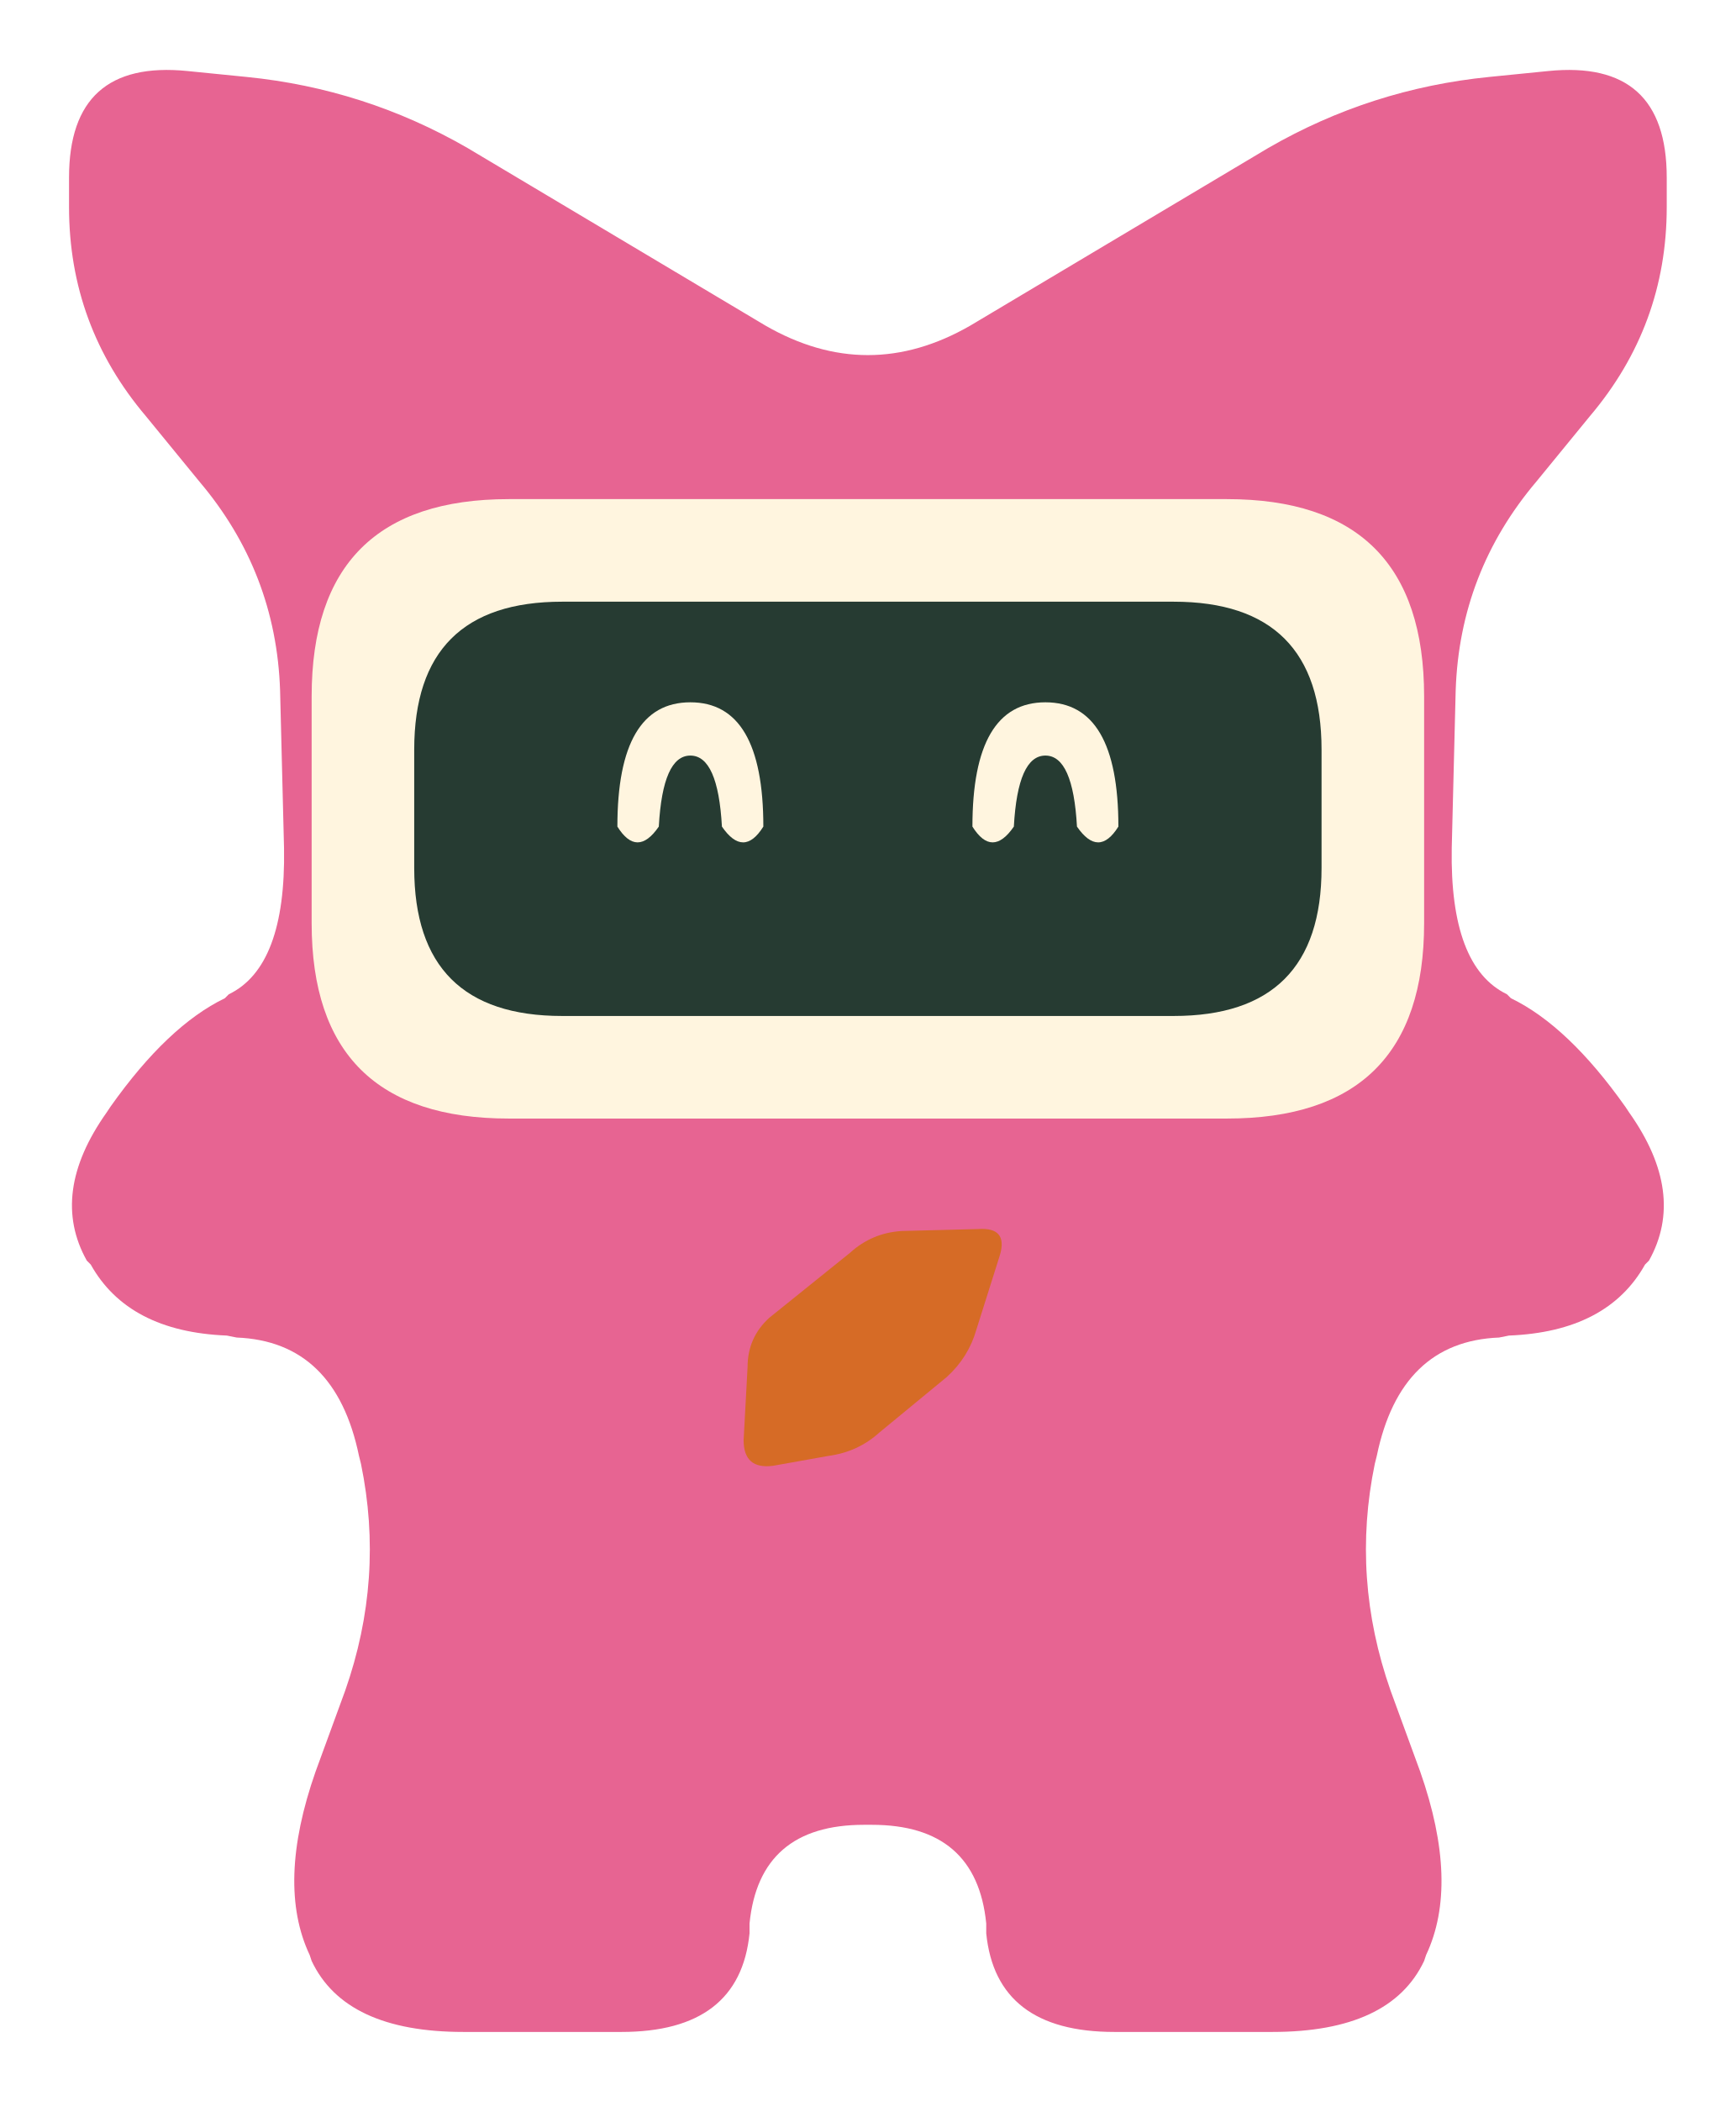
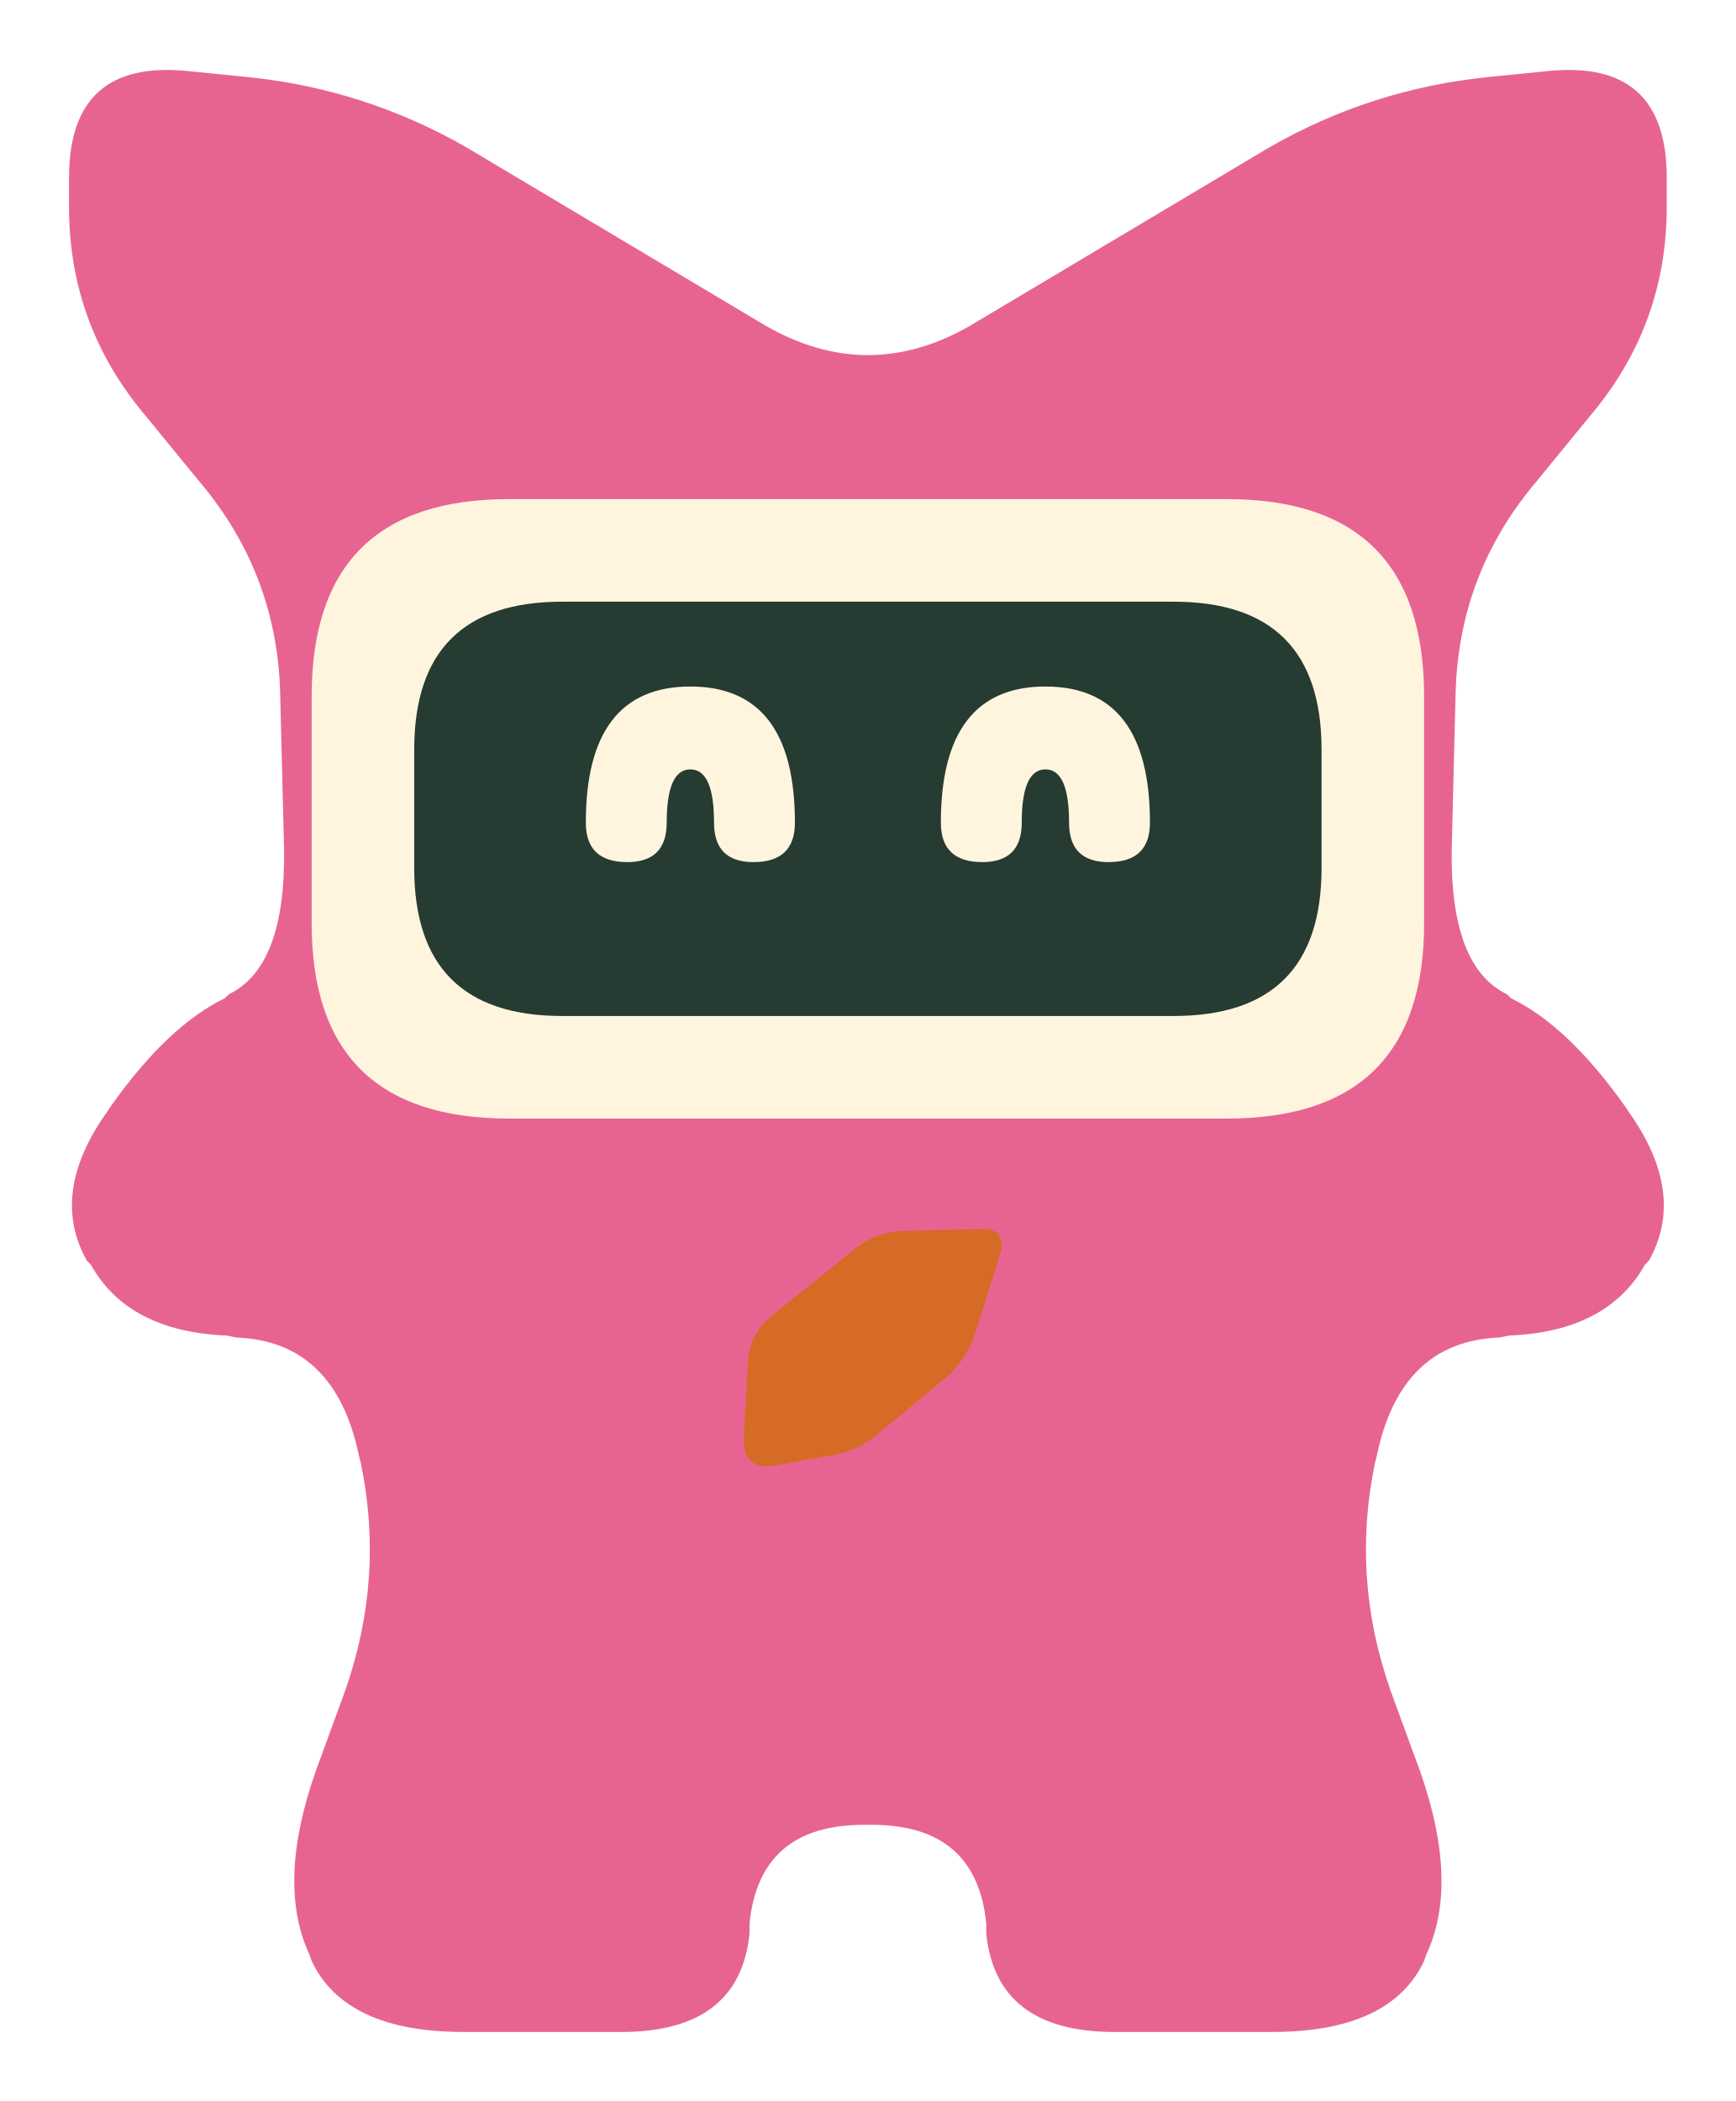
<svg xmlns="http://www.w3.org/2000/svg" viewBox="-0.44 -1.03 0.88 1.065" role="img" aria-label="Sowers bud color graphic">
  <g transform="scale(1,-1)">
    <path d="M -0.282 0.036 Q -0.265 0 -0.205 0 L -0.125 0 Q -0.065 0 -0.06 0.05 L -0.06 0.055 Q -0.055 0.105 -0.002 0.105 L 0.002 0.105 Q 0.055 0.105 0.06 0.055 L 0.06 0.05 Q 0.065 0 0.125 0 L 0.205 0 Q 0.265 0 0.282 0.036 L 0.283 0.039 Q 0.3 0.075 0.28 0.132 L 0.265 0.173 Q 0.245 0.23 0.257 0.288 L 0.258 0.292 Q 0.27 0.35 0.32 0.352 L 0.325 0.353 Q 0.375 0.355 0.394 0.389 L 0.396 0.391 Q 0.415 0.425 0.386 0.466 L 0.384 0.469 Q 0.355 0.51 0.326 0.524 L 0.324 0.526 Q 0.295 0.54 0.296 0.6 L 0.298 0.68 Q 0.3 0.74 0.339 0.786 L 0.366 0.819 Q 0.405 0.865 0.405 0.925 L 0.405 0.94 Q 0.405 1 0.345 0.994 L 0.315 0.991 Q 0.255 0.985 0.203 0.955 L 0.052 0.865 Q 0 0.835 -0.052 0.865 L -0.203 0.955 Q -0.255 0.985 -0.315 0.991 L -0.345 0.994 Q -0.405 1 -0.405 0.94 L -0.405 0.925 Q -0.405 0.865 -0.366 0.819 L -0.339 0.786 Q -0.3 0.74 -0.298 0.68 L -0.296 0.6 Q -0.295 0.54 -0.324 0.526 L -0.326 0.524 Q -0.355 0.51 -0.384 0.469 L -0.386 0.466 Q -0.415 0.425 -0.396 0.391 L -0.394 0.389 Q -0.375 0.355 -0.325 0.353 L -0.32 0.352 Q -0.27 0.35 -0.258 0.292 L -0.257 0.288 Q -0.245 0.23 -0.265 0.173 L -0.28 0.132 Q -0.3 0.075 -0.283 0.039 Z" fill="#e76492" />
    <path d="M -0.182 0.463 Q -0.282 0.463 -0.282 0.562 L -0.282 0.677 Q -0.282 0.777 -0.182 0.777 L 0.182 0.777 Q 0.282 0.777 0.282 0.677 L 0.282 0.562 Q 0.282 0.463 0.182 0.463 Z" fill="#fff5df" />
    <path d="M -0.155 0.515 Q -0.23 0.515 -0.23 0.59 L -0.23 0.65 Q -0.23 0.725 -0.155 0.725 L 0.155 0.725 Q 0.23 0.725 0.23 0.65 L 0.23 0.59 Q 0.23 0.515 0.155 0.515 Z" fill="#263b32" />
-     <path d="M -0.127 0.611 Q -0.127 0.674 -0.09 0.674 L -0.09 0.674 Q -0.053 0.674 -0.053 0.611 L -0.053 0.611 Q -0.063 0.595 -0.074 0.611 L -0.074 0.611 Q -0.076 0.647 -0.09 0.647 L -0.09 0.647 Q -0.104 0.647 -0.106 0.611 L -0.106 0.611 Q -0.117 0.595 -0.127 0.611 Z" fill="#fff5df" />
-     <path d="M 0.053 0.611 Q 0.053 0.674 0.09 0.674 L 0.09 0.674 Q 0.127 0.674 0.127 0.611 L 0.127 0.611 Q 0.117 0.595 0.106 0.611 L 0.106 0.611 Q 0.104 0.647 0.09 0.647 L 0.09 0.647 Q 0.076 0.647 0.074 0.611 L 0.074 0.611 Q 0.063 0.595 0.053 0.611 Z" fill="#fff5df" />
+     <path d="M -0.143 0.613 Q -0.143 0.682 -0.09 0.682 L -0.09 0.682 Q -0.037 0.682 -0.037 0.613 L -0.037 0.613 Q -0.037 0.593 -0.058 0.593 L -0.058 0.593 Q -0.078 0.593 -0.078 0.613 L -0.078 0.613 Q -0.078 0.64 -0.09 0.64 L -0.09 0.64 Q -0.102 0.64 -0.102 0.613 L -0.102 0.613 Q -0.102 0.593 -0.122 0.593 L -0.122 0.593 Q -0.143 0.593 -0.143 0.613 Z" fill="#fff5df" />
+     <path d="M 0.037 0.613 Q 0.037 0.682 0.09 0.682 L 0.09 0.682 Q 0.143 0.682 0.143 0.613 L 0.143 0.613 Q 0.143 0.593 0.122 0.593 L 0.122 0.593 Q 0.102 0.593 0.102 0.613 L 0.102 0.613 Q 0.102 0.64 0.09 0.64 L 0.09 0.64 Q 0.078 0.64 0.078 0.613 L 0.078 0.613 Q 0.078 0.593 0.058 0.593 L 0.058 0.593 Q 0.037 0.593 0.037 0.613 Z" fill="#fff5df" />
    <path d="M -0.048 0.287 Q -0.063 0.285 -0.063 0.3 L -0.061 0.337 Q -0.061 0.352 -0.05 0.362 L -0.009 0.395 Q 0.002 0.405 0.017 0.406 L 0.056 0.407 Q 0.071 0.408 0.067 0.394 L 0.055 0.356 Q 0.051 0.342 0.04 0.332 L 0.006 0.304 Q -0.005 0.294 -0.02 0.292 Z" fill="#d66b26" />
  </g>
</svg>
